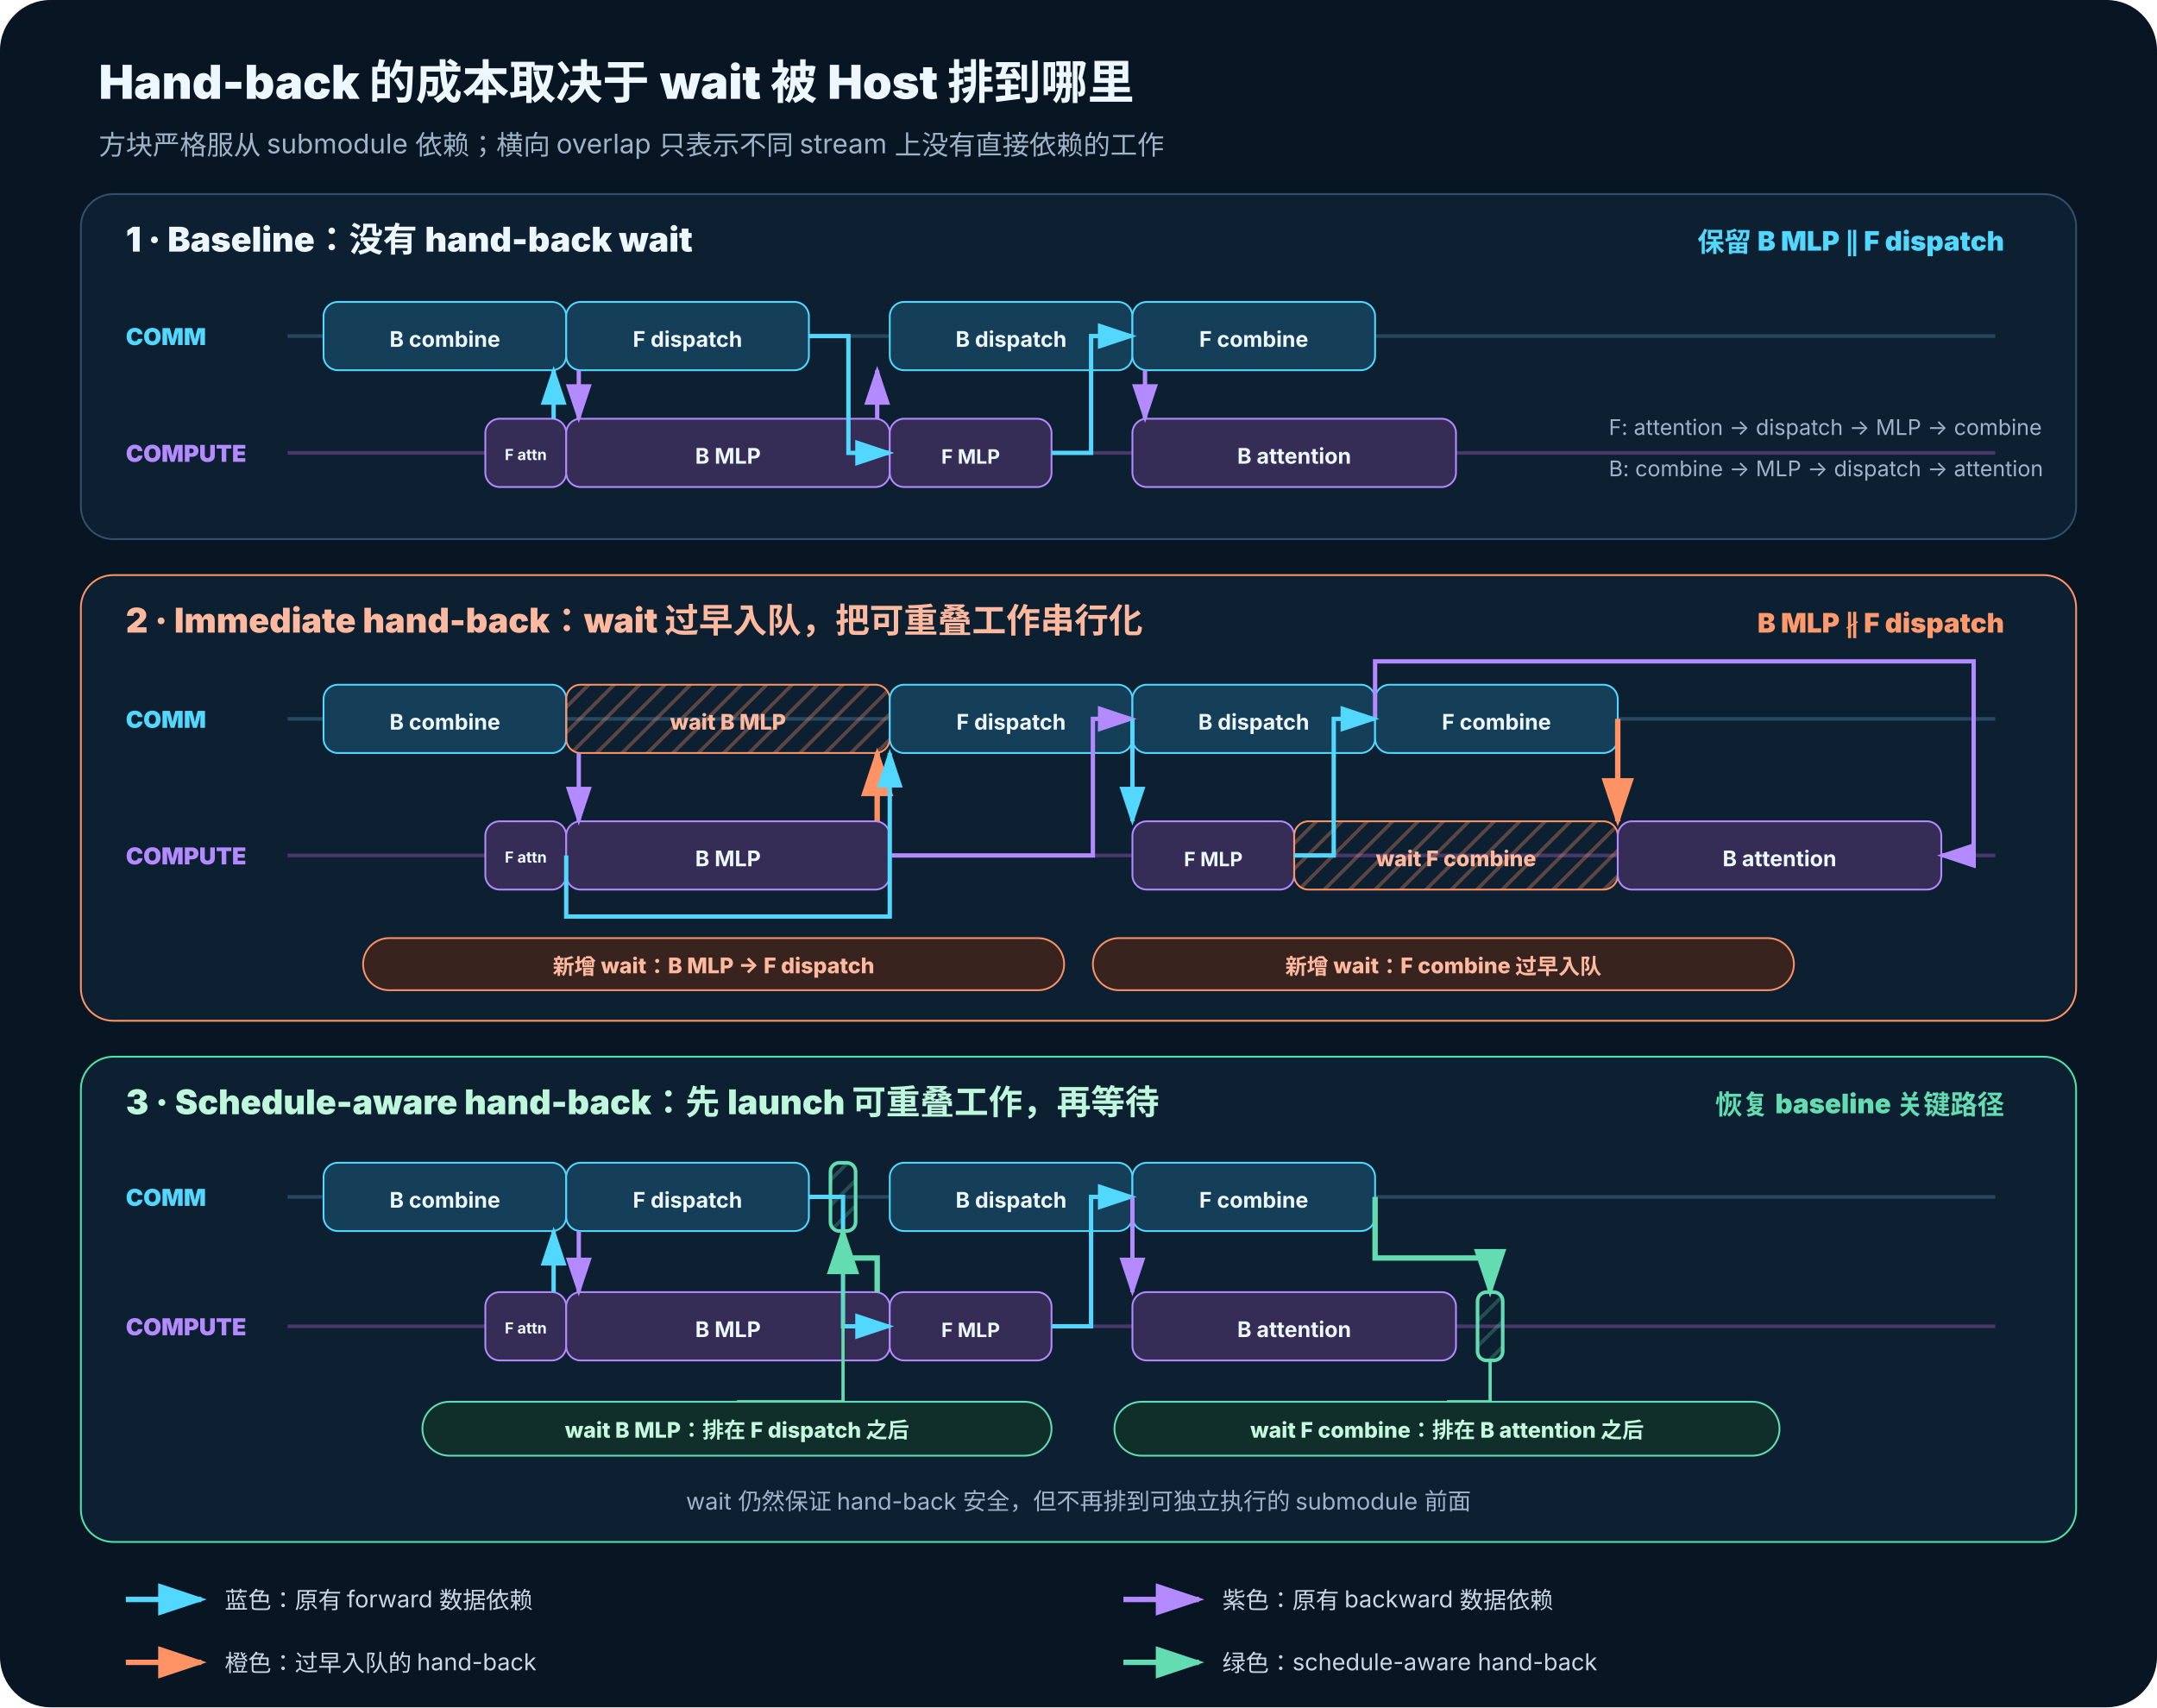
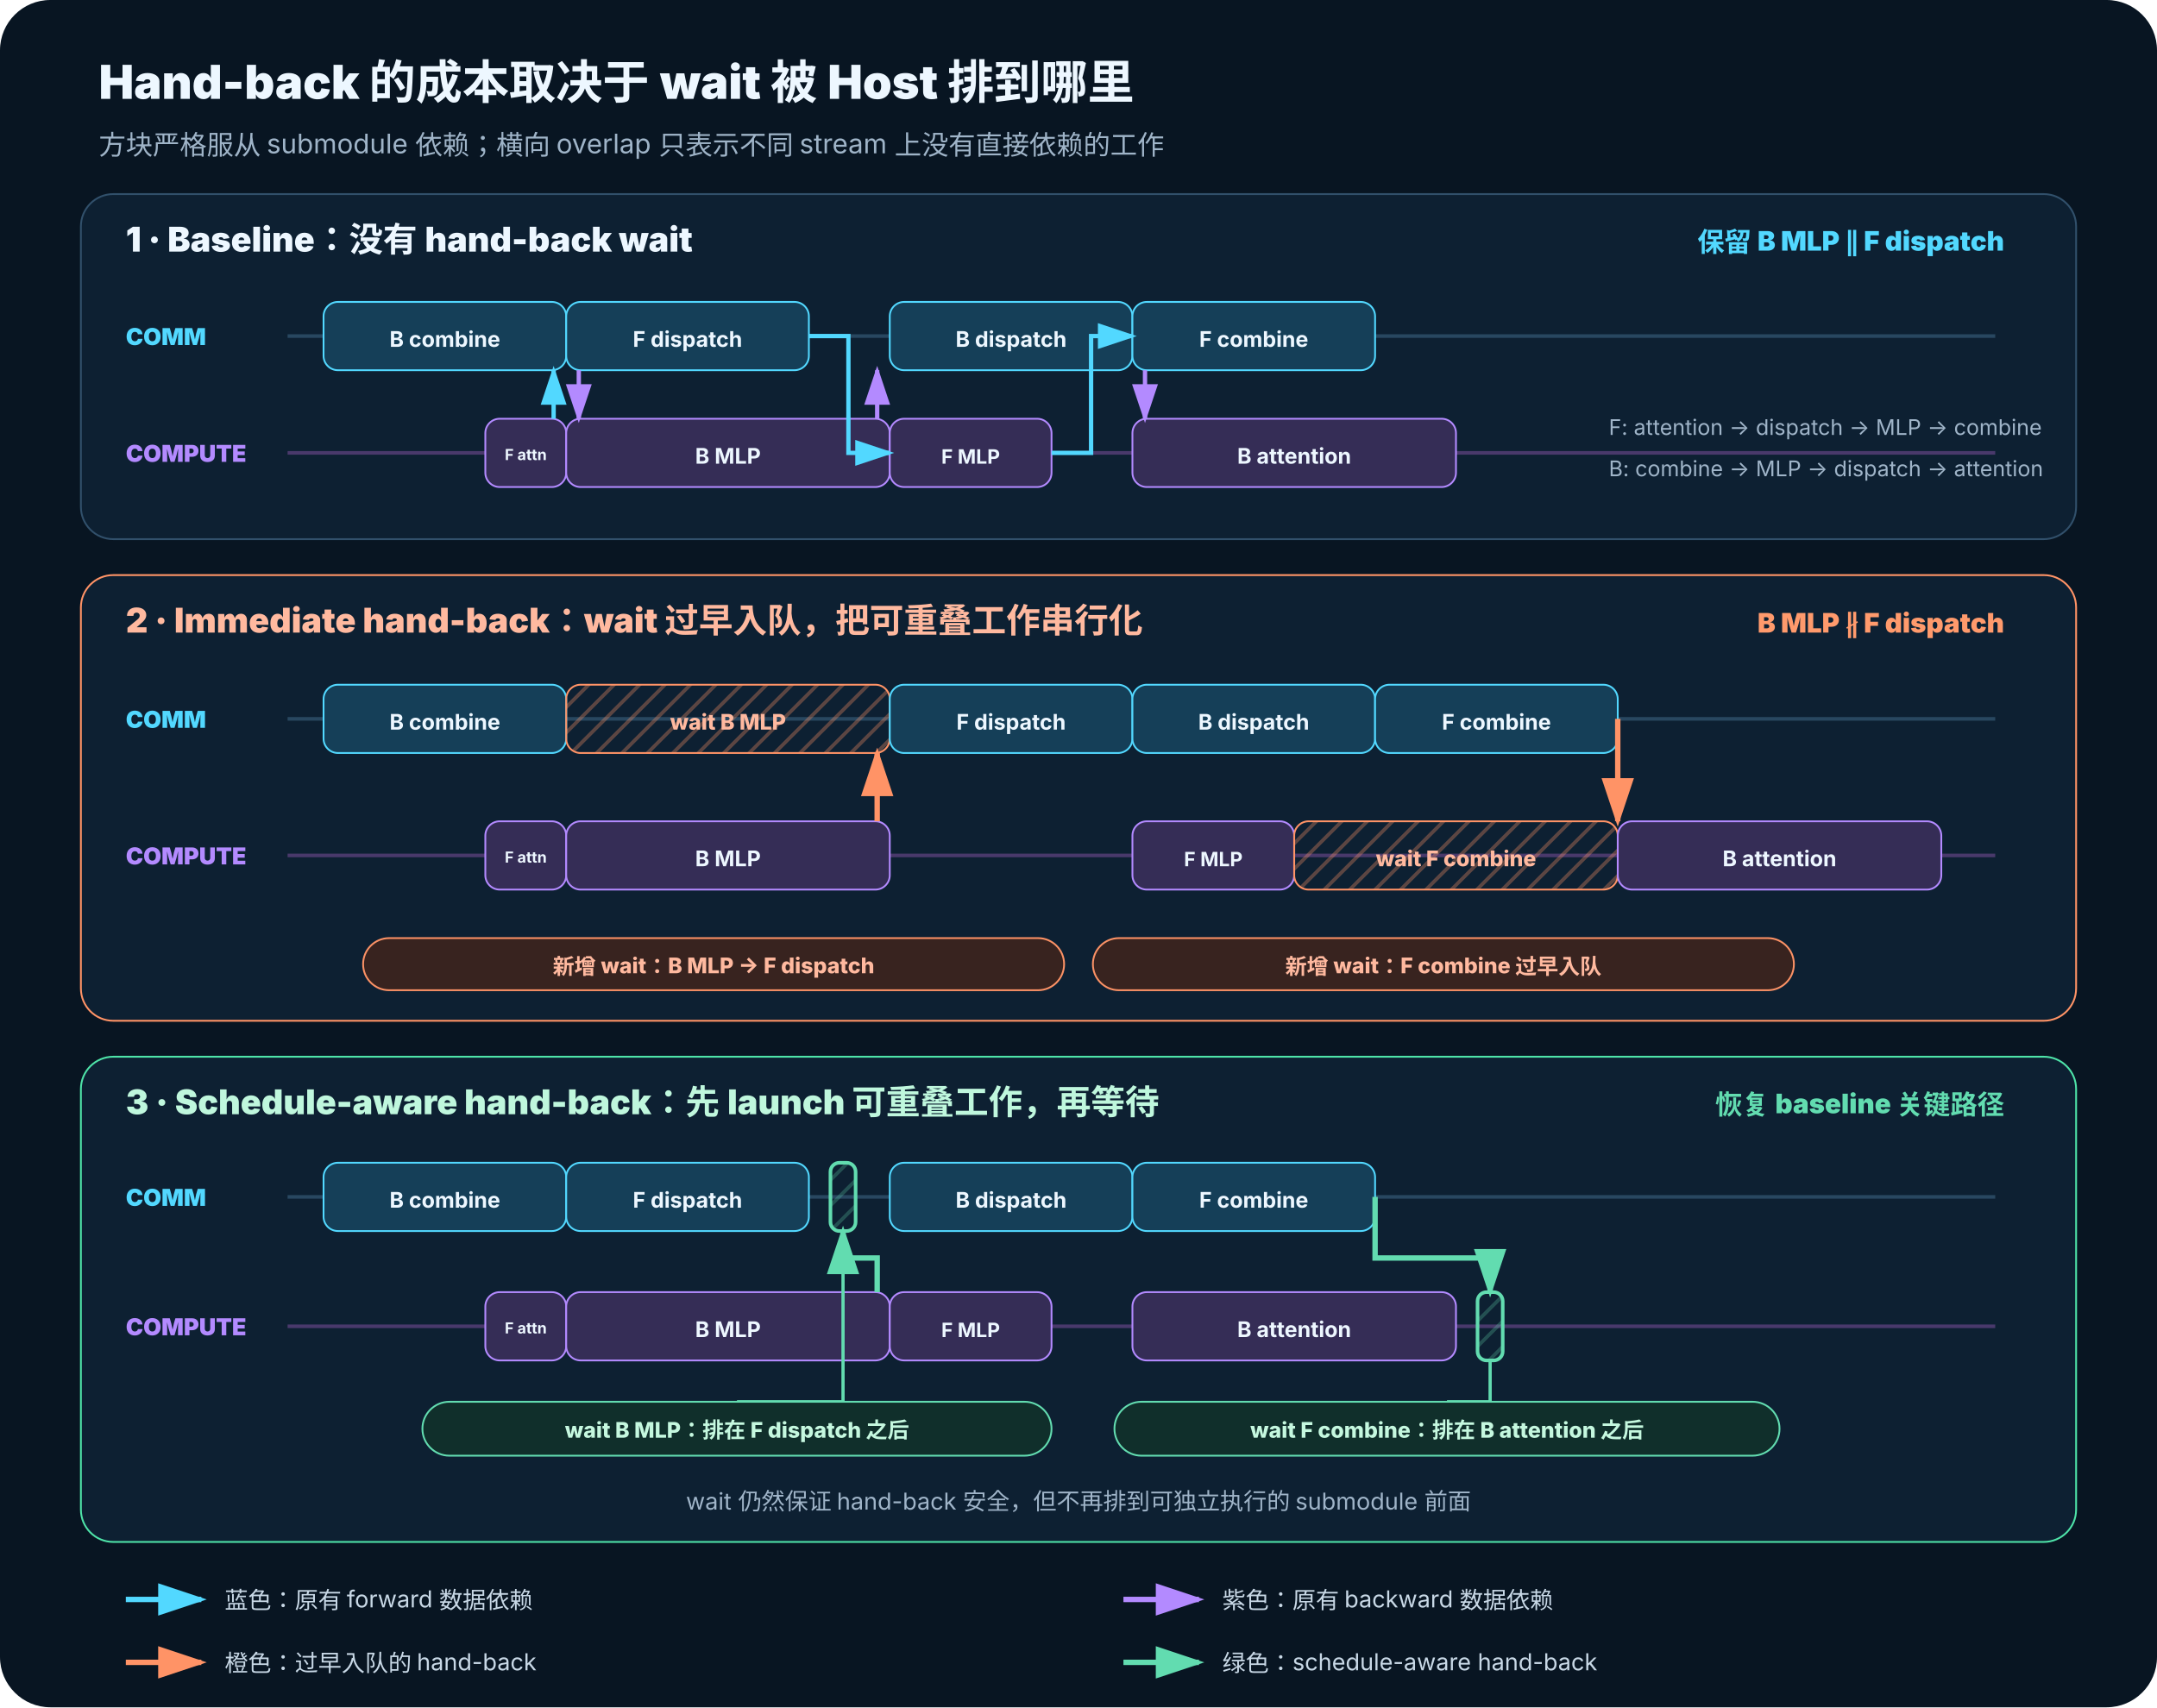
<svg xmlns="http://www.w3.org/2000/svg" viewBox="0 0 1200 950" role="img" aria-labelledby="title desc">
  <defs>
    <marker id="fdep" markerWidth="9" markerHeight="9" refX="8" refY="3" orient="auto">
      <path d="M0 0L0 6L9 3z" fill="#52d8ff" />
    </marker>
    <marker id="bdep" markerWidth="9" markerHeight="9" refX="8" refY="3" orient="auto">
      <path d="M0 0L0 6L9 3z" fill="#b38aff" />
    </marker>
    <marker id="risk" markerWidth="10" markerHeight="10" refX="8" refY="3" orient="auto">
      <path d="M0 0L0 6L9 3z" fill="#ff9366" />
    </marker>
    <marker id="ok" markerWidth="10" markerHeight="10" refX="8" refY="3" orient="auto">
      <path d="M0 0L0 6L9 3z" fill="#62dcb0" />
    </marker>
    <pattern id="wait-risk" width="10" height="10" patternUnits="userSpaceOnUse" patternTransform="rotate(45)">
      <line x1="0" y1="0" x2="0" y2="10" stroke="#ff9366" stroke-width="4" opacity=".32" />
    </pattern>
    <pattern id="wait-ok" width="10" height="10" patternUnits="userSpaceOnUse" patternTransform="rotate(45)">
      <line x1="0" y1="0" x2="0" y2="10" stroke="#62dcb0" stroke-width="4" opacity=".25" />
    </pattern>
  </defs>
  <rect width="1200" height="950" rx="28" fill="#081522" />
  <g font-family="Inter,system-ui,-apple-system,'PingFang SC','Microsoft YaHei',sans-serif">
    <text x="55" y="55" fill="#edf7ff" font-size="26" font-weight="850">Hand-back 的成本取决于 wait 被 Host 排到哪里</text>
    <text x="55" y="86" fill="#9fb4c8" font-size="15">方块严格服从 submodule 依赖；横向 overlap 只表示不同 stream 上没有直接依赖的工作</text>
    <rect x="45" y="108" width="1110" height="192" rx="18" fill="#0d2032" stroke="#31506b" />
    <text x="70" y="140" fill="#edf7ff" font-size="19" font-weight="850">1 · Baseline：没有 hand-back wait</text>
    <text x="1115" y="140" fill="#52d8ff" font-size="15" font-weight="850" text-anchor="end">保留 B MLP ∥ F dispatch</text>
    <text x="70" y="192" fill="#52d8ff" font-size="13" font-weight="850">COMM</text>
    <text x="70" y="257" fill="#b38aff" font-size="13" font-weight="850">COMPUTE</text>
    <line x1="160" y1="187" x2="1110" y2="187" stroke="#284760" stroke-width="2" />
    <line x1="160" y1="252" x2="1110" y2="252" stroke="#49396b" stroke-width="2" />
    <rect x="180" y="168" width="135" height="38" rx="8" fill="#153f58" stroke="#52d8ff" />
    <text x="247.5" y="193" fill="#edf7ff" font-size="12" font-weight="750" text-anchor="middle">B combine</text>
    <rect x="315" y="168" width="135" height="38" rx="8" fill="#153f58" stroke="#52d8ff" />
    <text x="382.5" y="193" fill="#edf7ff" font-size="12" font-weight="750" text-anchor="middle">F dispatch</text>
    <rect x="495" y="168" width="135" height="38" rx="8" fill="#153f58" stroke="#52d8ff" />
    <text x="562.5" y="193" fill="#edf7ff" font-size="12" font-weight="750" text-anchor="middle">B dispatch</text>
    <rect x="630" y="168" width="135" height="38" rx="8" fill="#153f58" stroke="#52d8ff" />
    <text x="697.5" y="193" fill="#edf7ff" font-size="12" font-weight="750" text-anchor="middle">F combine</text>
    <rect x="270" y="233" width="45" height="38" rx="8" fill="#352d56" stroke="#b38aff" />
    <text x="292.5" y="256" fill="#edf7ff" font-size="8.5" font-weight="750" text-anchor="middle">F attn</text>
    <rect x="315" y="233" width="180" height="38" rx="8" fill="#352d56" stroke="#b38aff" />
    <text x="405" y="258" fill="#edf7ff" font-size="12" font-weight="750" text-anchor="middle">B MLP</text>
    <rect x="495" y="233" width="90" height="38" rx="8" fill="#352d56" stroke="#b38aff" />
    <text x="540" y="258" fill="#edf7ff" font-size="11" font-weight="750" text-anchor="middle">F MLP</text>
    <rect x="630" y="233" width="180" height="38" rx="8" fill="#352d56" stroke="#b38aff" />
    <text x="720" y="258" fill="#edf7ff" font-size="12" font-weight="750" text-anchor="middle">B attention</text>
    <path d="M308 233V206" fill="none" stroke="#52d8ff" stroke-width="2.4" marker-end="url(#fdep)" />
    <path d="M450 187H472V252H495" fill="none" stroke="#52d8ff" stroke-width="2.4" marker-end="url(#fdep)" />
    <path d="M585 252H607V187H630" fill="none" stroke="#52d8ff" stroke-width="2.4" marker-end="url(#fdep)" />
    <path d="M322 206V233" fill="none" stroke="#b38aff" stroke-width="2.4" marker-end="url(#bdep)" />
    <path d="M488 233V206" fill="none" stroke="#b38aff" stroke-width="2.4" marker-end="url(#bdep)" />
    <path d="M637 206V233" fill="none" stroke="#b38aff" stroke-width="2.4" marker-end="url(#bdep)" />
    <text x="895" y="242" fill="#9fb4c8" font-size="12">F: attention → dispatch → MLP → combine</text>
    <text x="895" y="265" fill="#9fb4c8" font-size="12">B: combine → MLP → dispatch → attention</text>
    <rect x="45" y="320" width="1110" height="248" rx="18" fill="#0d2032" stroke="#ff9366" />
    <text x="70" y="352" fill="#ffb99f" font-size="19" font-weight="850">2 · Immediate hand-back：wait 过早入队，把可重叠工作串行化</text>
    <text x="1115" y="352" fill="#ff9a6c" font-size="15" font-weight="850" text-anchor="end">B MLP ∦ F dispatch</text>
    <text x="70" y="405" fill="#52d8ff" font-size="13" font-weight="850">COMM</text>
    <text x="70" y="481" fill="#b38aff" font-size="13" font-weight="850">COMPUTE</text>
    <line x1="160" y1="400" x2="1110" y2="400" stroke="#284760" stroke-width="2" />
    <line x1="160" y1="476" x2="1110" y2="476" stroke="#49396b" stroke-width="2" />
    <rect x="180" y="381" width="135" height="38" rx="8" fill="#153f58" stroke="#52d8ff" />
    <text x="247.5" y="406" fill="#edf7ff" font-size="12" font-weight="750" text-anchor="middle">B combine</text>
    <rect x="315" y="381" width="180" height="38" rx="8" fill="url(#wait-risk)" stroke="#ff9366" />
    <text x="405" y="406" fill="#ffb99f" font-size="12" font-weight="800" text-anchor="middle">wait B MLP</text>
    <rect x="495" y="381" width="135" height="38" rx="8" fill="#153f58" stroke="#52d8ff" />
    <text x="562.5" y="406" fill="#edf7ff" font-size="12" font-weight="750" text-anchor="middle">F dispatch</text>
    <rect x="630" y="381" width="135" height="38" rx="8" fill="#153f58" stroke="#52d8ff" />
    <text x="697.5" y="406" fill="#edf7ff" font-size="12" font-weight="750" text-anchor="middle">B dispatch</text>
    <rect x="765" y="381" width="135" height="38" rx="8" fill="#153f58" stroke="#52d8ff" />
    <text x="832.5" y="406" fill="#edf7ff" font-size="12" font-weight="750" text-anchor="middle">F combine</text>
    <rect x="270" y="457" width="45" height="38" rx="8" fill="#352d56" stroke="#b38aff" />
    <text x="292.5" y="480" fill="#edf7ff" font-size="8.5" font-weight="750" text-anchor="middle">F attn</text>
    <rect x="315" y="457" width="180" height="38" rx="8" fill="#352d56" stroke="#b38aff" />
    <text x="405" y="482" fill="#edf7ff" font-size="12" font-weight="750" text-anchor="middle">B MLP</text>
    <rect x="630" y="457" width="90" height="38" rx="8" fill="#352d56" stroke="#b38aff" />
    <text x="675" y="482" fill="#edf7ff" font-size="11" font-weight="750" text-anchor="middle">F MLP</text>
    <rect x="720" y="457" width="180" height="38" rx="8" fill="url(#wait-risk)" stroke="#ff9366" />
    <text x="810" y="482" fill="#ffb99f" font-size="12" font-weight="800" text-anchor="middle">wait F combine</text>
    <rect x="900" y="457" width="180" height="38" rx="8" fill="#352d56" stroke="#b38aff" />
    <text x="990" y="482" fill="#edf7ff" font-size="12" font-weight="750" text-anchor="middle">B attention</text>
-     <path d="M322 419V457" fill="none" stroke="#b38aff" stroke-width="2.4" marker-end="url(#bdep)" />
    <path d="M488 457V419" fill="none" stroke="#ff9366" stroke-width="3" marker-end="url(#risk)" />
-     <path d="M495 476H608V400H630" fill="none" stroke="#b38aff" stroke-width="2.4" marker-end="url(#bdep)" />
-     <path d="M765 400V368H1098V476H1080" fill="none" stroke="#b38aff" stroke-width="2.4" marker-end="url(#bdep)" />
-     <path d="M315 476V510H495V419" fill="none" stroke="#52d8ff" stroke-width="2.4" marker-end="url(#fdep)" />
-     <path d="M630 400V457" fill="none" stroke="#52d8ff" stroke-width="2.4" marker-end="url(#fdep)" />
-     <path d="M720 476H742V400H765" fill="none" stroke="#52d8ff" stroke-width="2.4" marker-end="url(#fdep)" />
    <path d="M900 400V457" fill="none" stroke="#ff9366" stroke-width="3" marker-end="url(#risk)" />
    <rect x="202" y="522" width="390" height="29" rx="14.5" fill="#39231f" stroke="#ff9366" opacity=".98" />
    <text x="397" y="542" fill="#ffb99f" font-size="12" font-weight="800" text-anchor="middle">新增 wait：B MLP → F dispatch</text>
    <rect x="608" y="522" width="390" height="29" rx="14.5" fill="#39231f" stroke="#ff9366" opacity=".98" />
    <text x="803" y="542" fill="#ffb99f" font-size="12" font-weight="800" text-anchor="middle">新增 wait：F combine 过早入队</text>
    <rect x="45" y="588" width="1110" height="270" rx="18" fill="#0d2032" stroke="#4ee3a8" />
    <text x="70" y="620" fill="#bff7dd" font-size="19" font-weight="850">3 · Schedule-aware hand-back：先 launch 可重叠工作，再等待</text>
    <text x="1115" y="620" fill="#62dcb0" font-size="15" font-weight="850" text-anchor="end">恢复 baseline 关键路径</text>
    <text x="70" y="671" fill="#52d8ff" font-size="13" font-weight="850">COMM</text>
    <text x="70" y="743" fill="#b38aff" font-size="13" font-weight="850">COMPUTE</text>
    <line x1="160" y1="666" x2="1110" y2="666" stroke="#284760" stroke-width="2" />
    <line x1="160" y1="738" x2="1110" y2="738" stroke="#49396b" stroke-width="2" />
    <rect x="180" y="647" width="135" height="38" rx="8" fill="#153f58" stroke="#52d8ff" />
    <text x="247.5" y="672" fill="#edf7ff" font-size="12" font-weight="750" text-anchor="middle">B combine</text>
    <rect x="315" y="647" width="135" height="38" rx="8" fill="#153f58" stroke="#52d8ff" />
    <text x="382.5" y="672" fill="#edf7ff" font-size="12" font-weight="750" text-anchor="middle">F dispatch</text>
    <rect x="462" y="647" width="14" height="38" rx="5" fill="url(#wait-ok)" stroke="#62dcb0" stroke-width="2" />
    <rect x="495" y="647" width="135" height="38" rx="8" fill="#153f58" stroke="#52d8ff" />
    <text x="562.5" y="672" fill="#edf7ff" font-size="12" font-weight="750" text-anchor="middle">B dispatch</text>
    <rect x="630" y="647" width="135" height="38" rx="8" fill="#153f58" stroke="#52d8ff" />
    <text x="697.5" y="672" fill="#edf7ff" font-size="12" font-weight="750" text-anchor="middle">F combine</text>
    <rect x="270" y="719" width="45" height="38" rx="8" fill="#352d56" stroke="#b38aff" />
    <text x="292.5" y="742" fill="#edf7ff" font-size="8.5" font-weight="750" text-anchor="middle">F attn</text>
    <rect x="315" y="719" width="180" height="38" rx="8" fill="#352d56" stroke="#b38aff" />
    <text x="405" y="744" fill="#edf7ff" font-size="12" font-weight="750" text-anchor="middle">B MLP</text>
    <rect x="495" y="719" width="90" height="38" rx="8" fill="#352d56" stroke="#b38aff" />
    <text x="540" y="744" fill="#edf7ff" font-size="11" font-weight="750" text-anchor="middle">F MLP</text>
    <rect x="630" y="719" width="180" height="38" rx="8" fill="#352d56" stroke="#b38aff" />
    <text x="720" y="744" fill="#edf7ff" font-size="12" font-weight="750" text-anchor="middle">B attention</text>
    <rect x="822" y="719" width="14" height="38" rx="5" fill="url(#wait-ok)" stroke="#62dcb0" stroke-width="2" />
-     <path d="M308 719V685" fill="none" stroke="#52d8ff" stroke-width="2.4" marker-end="url(#fdep)" />
-     <path d="M450 666H469V738H495" fill="none" stroke="#52d8ff" stroke-width="2.4" marker-end="url(#fdep)" />
-     <path d="M585 738H607V666H630" fill="none" stroke="#52d8ff" stroke-width="2.4" marker-end="url(#fdep)" />
-     <path d="M322 685V719" fill="none" stroke="#b38aff" stroke-width="2.4" marker-end="url(#bdep)" />
    <path d="M488 719V700H469V685" fill="none" stroke="#62dcb0" stroke-width="3" marker-end="url(#ok)" />
-     <path d="M630 666V719" fill="none" stroke="#b38aff" stroke-width="2.4" marker-end="url(#bdep)" />
    <path d="M765 666V700H829V719" fill="none" stroke="#62dcb0" stroke-width="3" marker-end="url(#ok)" />
    <path d="M469 685V780H410" fill="none" stroke="#62dcb0" stroke-width="1.8" />
    <rect x="235" y="780" width="350" height="30" rx="15" fill="#102f2b" stroke="#62dcb0" />
    <text x="410" y="800" fill="#c5f8df" font-size="12" font-weight="800" text-anchor="middle">wait B MLP：排在 F dispatch 之后</text>
    <path d="M829 757V780H805" fill="none" stroke="#62dcb0" stroke-width="1.8" />
    <rect x="620" y="780" width="370" height="30" rx="15" fill="#102f2b" stroke="#62dcb0" />
    <text x="805" y="800" fill="#c5f8df" font-size="12" font-weight="800" text-anchor="middle">wait F combine：排在 B attention 之后</text>
    <text x="600" y="840" fill="#9fb4c8" font-size="13" text-anchor="middle">wait 仍然保证 hand-back 安全，但不再排到可独立执行的 submodule 前面</text>
    <line x1="70" y1="890" x2="112" y2="890" stroke="#52d8ff" stroke-width="3" marker-end="url(#fdep)" />
    <text x="125" y="895" fill="#c8d8e6" font-size="13">蓝色：原有 forward 数据依赖</text>
    <line x1="625" y1="890" x2="667" y2="890" stroke="#b38aff" stroke-width="3" marker-end="url(#bdep)" />
    <text x="680" y="895" fill="#c8d8e6" font-size="13">紫色：原有 backward 数据依赖</text>
    <line x1="70" y1="925" x2="112" y2="925" stroke="#ff9366" stroke-width="3" marker-end="url(#risk)" />
    <text x="125" y="930" fill="#c8d8e6" font-size="13">橙色：过早入队的 hand-back</text>
    <line x1="625" y1="925" x2="667" y2="925" stroke="#62dcb0" stroke-width="3" marker-end="url(#ok)" />
    <text x="680" y="930" fill="#c8d8e6" font-size="13">绿色：schedule-aware hand-back</text>
  </g>
</svg>
